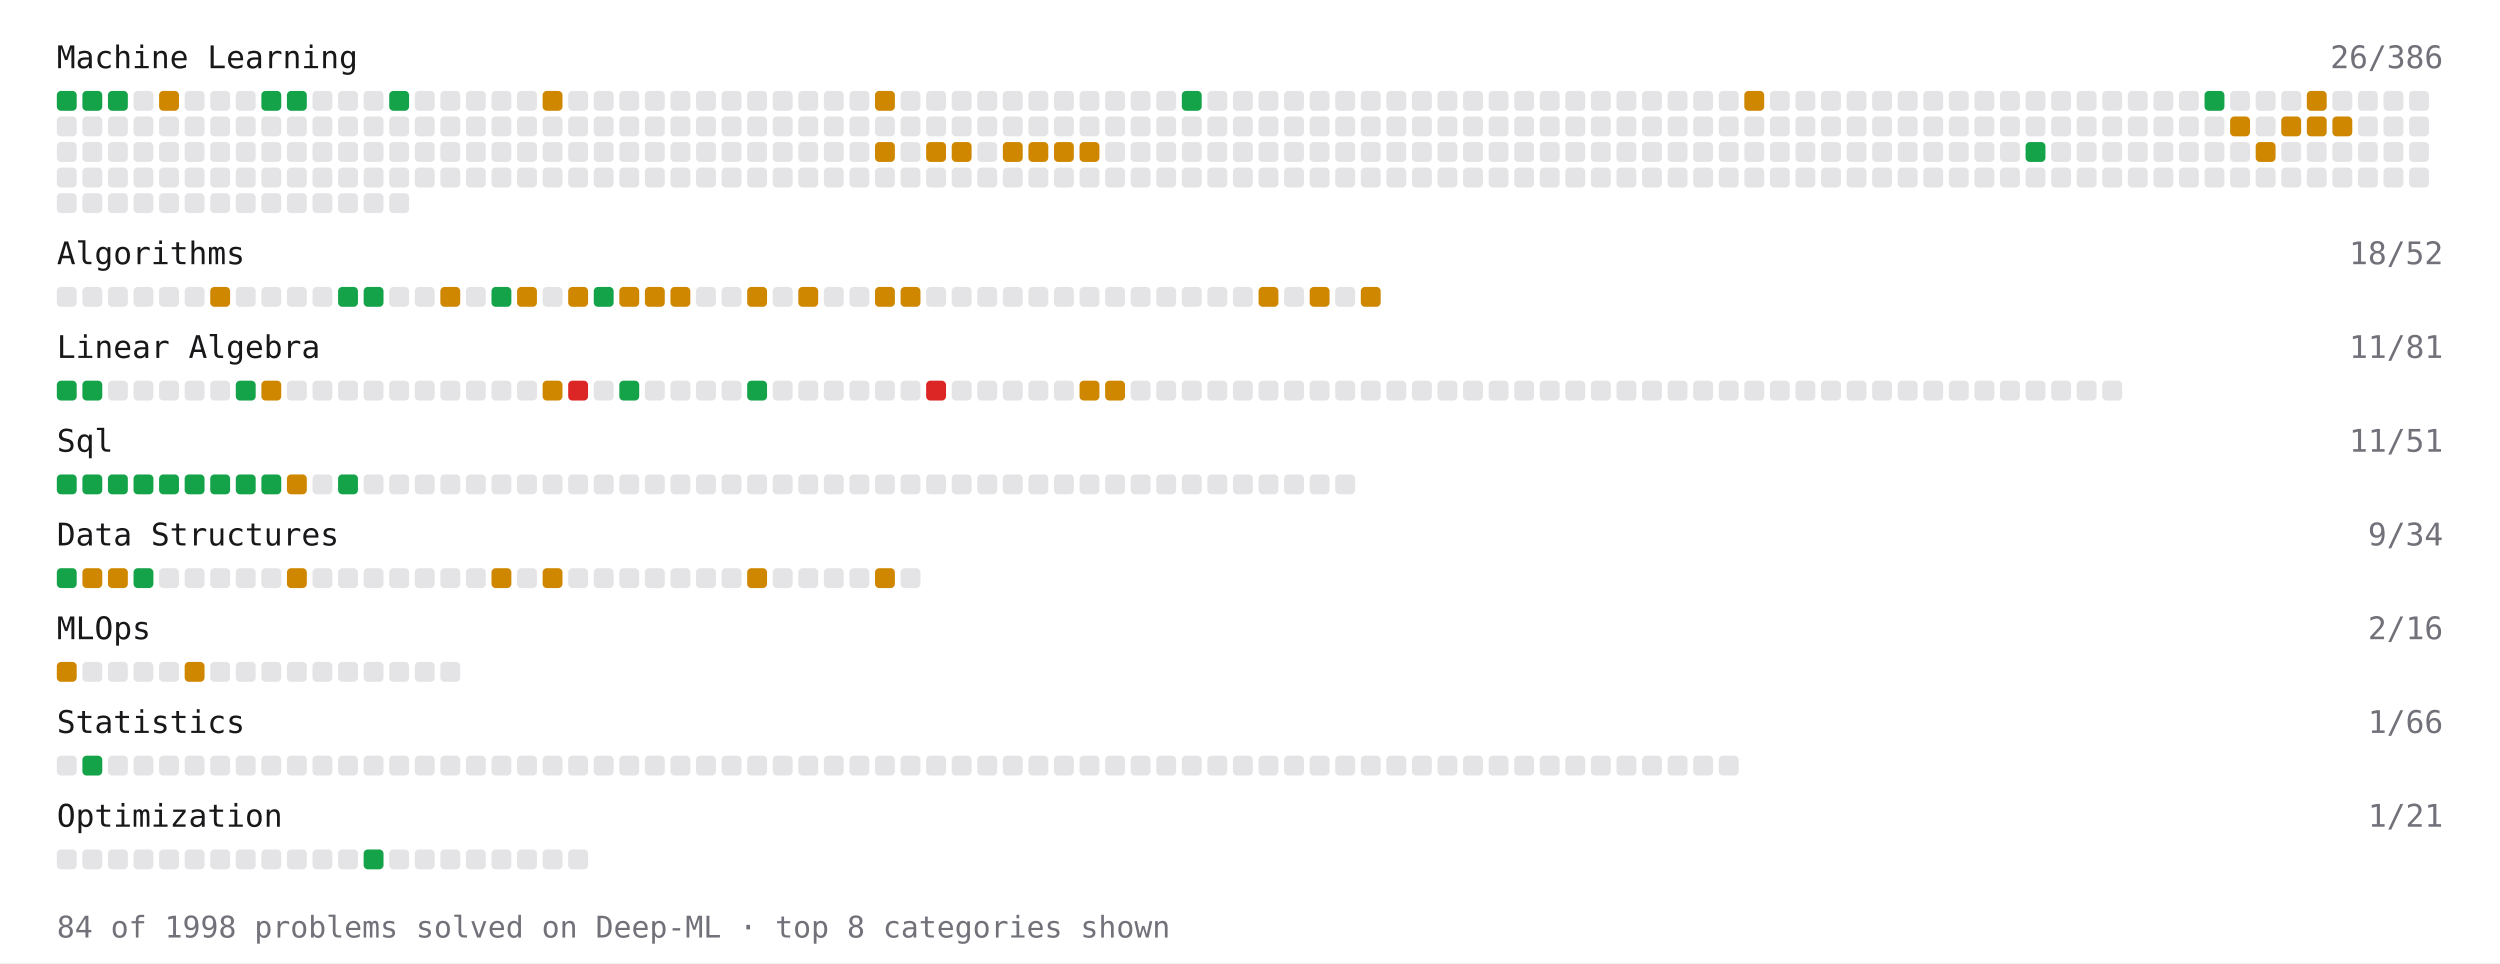
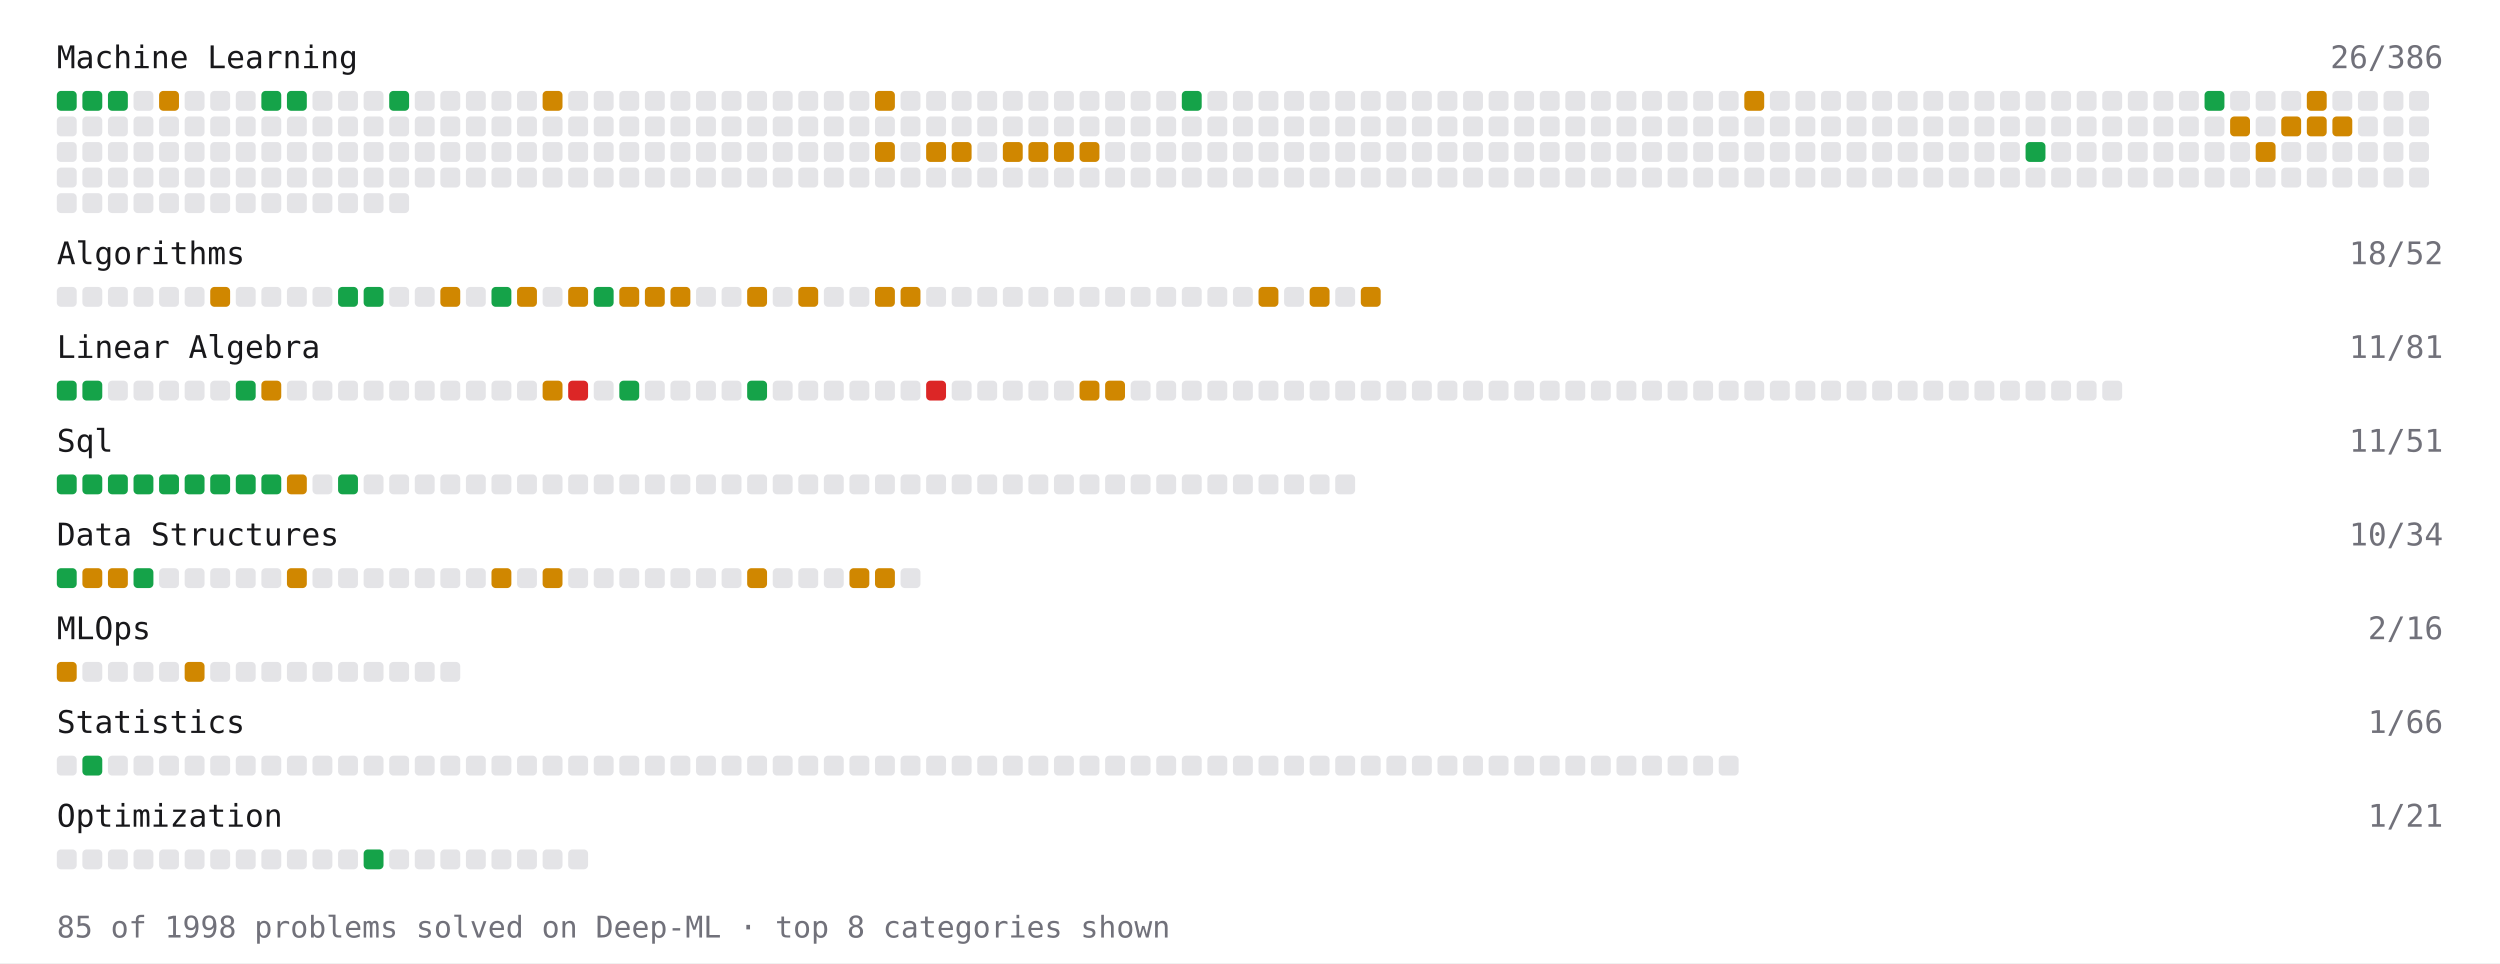
- <svg xmlns="http://www.w3.org/2000/svg" width="880" height="339" viewBox="0 0 880 339" role="img" aria-label="Deep-ML coverage: 84 of 1998 problems solved">
+ <svg xmlns="http://www.w3.org/2000/svg" width="880" height="339" viewBox="0 0 880 339" role="img" aria-label="Deep-ML coverage: 85 of 1998 problems solved">
  <style>
  .bg{fill:#ffffff}.tx{fill:#18181b}.dim{fill:#71717a}.none{fill:#e4e4e7}
  .e{fill:#15a349}.m{fill:#d08700}.h{fill:#dc2626}.u{fill:#a1a1aa}
  @media (prefers-color-scheme:dark){
    .bg{fill:#0b0b0d}.tx{fill:#fafafa}.dim{fill:#8b8b95}.none{fill:#26262b}
    .e{fill:#34d27b}.m{fill:#f5b13d}.h{fill:#f76d6d}.u{fill:#5c5c66}
  }
</style>
  <rect width="880" height="339" class="bg" />
  <text x="20" y="24" class="tx" font-size="11" font-family="ui-monospace,monospace">Machine Learning</text>
  <text x="860" y="24" class="dim" font-size="11" text-anchor="end" font-family="ui-monospace,monospace">26/386</text>
  <rect x="20" y="32" width="7" height="7" rx="1.5" class="e" />
  <rect x="29" y="32" width="7" height="7" rx="1.5" class="e" />
  <rect x="38" y="32" width="7" height="7" rx="1.5" class="e" />
  <rect x="47" y="32" width="7" height="7" rx="1.5" class="none" />
  <rect x="56" y="32" width="7" height="7" rx="1.5" class="m" />
  <rect x="65" y="32" width="7" height="7" rx="1.5" class="none" />
  <rect x="74" y="32" width="7" height="7" rx="1.5" class="none" />
  <rect x="83" y="32" width="7" height="7" rx="1.5" class="none" />
  <rect x="92" y="32" width="7" height="7" rx="1.5" class="e" />
  <rect x="101" y="32" width="7" height="7" rx="1.5" class="e" />
  <rect x="110" y="32" width="7" height="7" rx="1.5" class="none" />
  <rect x="119" y="32" width="7" height="7" rx="1.5" class="none" />
  <rect x="128" y="32" width="7" height="7" rx="1.5" class="none" />
  <rect x="137" y="32" width="7" height="7" rx="1.5" class="e" />
  <rect x="146" y="32" width="7" height="7" rx="1.5" class="none" />
  <rect x="155" y="32" width="7" height="7" rx="1.5" class="none" />
  <rect x="164" y="32" width="7" height="7" rx="1.5" class="none" />
  <rect x="173" y="32" width="7" height="7" rx="1.5" class="none" />
  <rect x="182" y="32" width="7" height="7" rx="1.5" class="none" />
  <rect x="191" y="32" width="7" height="7" rx="1.5" class="m" />
  <rect x="200" y="32" width="7" height="7" rx="1.5" class="none" />
  <rect x="209" y="32" width="7" height="7" rx="1.5" class="none" />
  <rect x="218" y="32" width="7" height="7" rx="1.5" class="none" />
  <rect x="227" y="32" width="7" height="7" rx="1.5" class="none" />
  <rect x="236" y="32" width="7" height="7" rx="1.5" class="none" />
  <rect x="245" y="32" width="7" height="7" rx="1.5" class="none" />
  <rect x="254" y="32" width="7" height="7" rx="1.5" class="none" />
  <rect x="263" y="32" width="7" height="7" rx="1.5" class="none" />
  <rect x="272" y="32" width="7" height="7" rx="1.5" class="none" />
  <rect x="281" y="32" width="7" height="7" rx="1.5" class="none" />
  <rect x="290" y="32" width="7" height="7" rx="1.5" class="none" />
  <rect x="299" y="32" width="7" height="7" rx="1.5" class="none" />
  <rect x="308" y="32" width="7" height="7" rx="1.5" class="m" />
  <rect x="317" y="32" width="7" height="7" rx="1.5" class="none" />
  <rect x="326" y="32" width="7" height="7" rx="1.5" class="none" />
  <rect x="335" y="32" width="7" height="7" rx="1.5" class="none" />
  <rect x="344" y="32" width="7" height="7" rx="1.5" class="none" />
  <rect x="353" y="32" width="7" height="7" rx="1.5" class="none" />
  <rect x="362" y="32" width="7" height="7" rx="1.5" class="none" />
  <rect x="371" y="32" width="7" height="7" rx="1.5" class="none" />
  <rect x="380" y="32" width="7" height="7" rx="1.5" class="none" />
  <rect x="389" y="32" width="7" height="7" rx="1.5" class="none" />
  <rect x="398" y="32" width="7" height="7" rx="1.5" class="none" />
  <rect x="407" y="32" width="7" height="7" rx="1.5" class="none" />
  <rect x="416" y="32" width="7" height="7" rx="1.5" class="e" />
  <rect x="425" y="32" width="7" height="7" rx="1.5" class="none" />
  <rect x="434" y="32" width="7" height="7" rx="1.5" class="none" />
  <rect x="443" y="32" width="7" height="7" rx="1.5" class="none" />
  <rect x="452" y="32" width="7" height="7" rx="1.5" class="none" />
  <rect x="461" y="32" width="7" height="7" rx="1.5" class="none" />
  <rect x="470" y="32" width="7" height="7" rx="1.5" class="none" />
  <rect x="479" y="32" width="7" height="7" rx="1.5" class="none" />
  <rect x="488" y="32" width="7" height="7" rx="1.5" class="none" />
  <rect x="497" y="32" width="7" height="7" rx="1.5" class="none" />
  <rect x="506" y="32" width="7" height="7" rx="1.5" class="none" />
  <rect x="515" y="32" width="7" height="7" rx="1.5" class="none" />
  <rect x="524" y="32" width="7" height="7" rx="1.5" class="none" />
  <rect x="533" y="32" width="7" height="7" rx="1.5" class="none" />
  <rect x="542" y="32" width="7" height="7" rx="1.5" class="none" />
  <rect x="551" y="32" width="7" height="7" rx="1.5" class="none" />
  <rect x="560" y="32" width="7" height="7" rx="1.5" class="none" />
  <rect x="569" y="32" width="7" height="7" rx="1.5" class="none" />
  <rect x="578" y="32" width="7" height="7" rx="1.5" class="none" />
  <rect x="587" y="32" width="7" height="7" rx="1.5" class="none" />
  <rect x="596" y="32" width="7" height="7" rx="1.5" class="none" />
  <rect x="605" y="32" width="7" height="7" rx="1.5" class="none" />
  <rect x="614" y="32" width="7" height="7" rx="1.5" class="m" />
  <rect x="623" y="32" width="7" height="7" rx="1.5" class="none" />
  <rect x="632" y="32" width="7" height="7" rx="1.5" class="none" />
  <rect x="641" y="32" width="7" height="7" rx="1.5" class="none" />
  <rect x="650" y="32" width="7" height="7" rx="1.5" class="none" />
  <rect x="659" y="32" width="7" height="7" rx="1.5" class="none" />
  <rect x="668" y="32" width="7" height="7" rx="1.5" class="none" />
  <rect x="677" y="32" width="7" height="7" rx="1.5" class="none" />
  <rect x="686" y="32" width="7" height="7" rx="1.5" class="none" />
  <rect x="695" y="32" width="7" height="7" rx="1.5" class="none" />
  <rect x="704" y="32" width="7" height="7" rx="1.5" class="none" />
  <rect x="713" y="32" width="7" height="7" rx="1.5" class="none" />
  <rect x="722" y="32" width="7" height="7" rx="1.5" class="none" />
  <rect x="731" y="32" width="7" height="7" rx="1.5" class="none" />
  <rect x="740" y="32" width="7" height="7" rx="1.5" class="none" />
  <rect x="749" y="32" width="7" height="7" rx="1.5" class="none" />
  <rect x="758" y="32" width="7" height="7" rx="1.5" class="none" />
  <rect x="767" y="32" width="7" height="7" rx="1.5" class="none" />
  <rect x="776" y="32" width="7" height="7" rx="1.5" class="e" />
  <rect x="785" y="32" width="7" height="7" rx="1.5" class="none" />
  <rect x="794" y="32" width="7" height="7" rx="1.5" class="none" />
  <rect x="803" y="32" width="7" height="7" rx="1.5" class="none" />
  <rect x="812" y="32" width="7" height="7" rx="1.5" class="m" />
  <rect x="821" y="32" width="7" height="7" rx="1.5" class="none" />
  <rect x="830" y="32" width="7" height="7" rx="1.5" class="none" />
  <rect x="839" y="32" width="7" height="7" rx="1.5" class="none" />
  <rect x="848" y="32" width="7" height="7" rx="1.5" class="none" />
  <rect x="20" y="41" width="7" height="7" rx="1.5" class="none" />
  <rect x="29" y="41" width="7" height="7" rx="1.5" class="none" />
  <rect x="38" y="41" width="7" height="7" rx="1.5" class="none" />
  <rect x="47" y="41" width="7" height="7" rx="1.5" class="none" />
  <rect x="56" y="41" width="7" height="7" rx="1.5" class="none" />
  <rect x="65" y="41" width="7" height="7" rx="1.5" class="none" />
  <rect x="74" y="41" width="7" height="7" rx="1.5" class="none" />
  <rect x="83" y="41" width="7" height="7" rx="1.5" class="none" />
  <rect x="92" y="41" width="7" height="7" rx="1.5" class="none" />
  <rect x="101" y="41" width="7" height="7" rx="1.5" class="none" />
  <rect x="110" y="41" width="7" height="7" rx="1.5" class="none" />
  <rect x="119" y="41" width="7" height="7" rx="1.5" class="none" />
  <rect x="128" y="41" width="7" height="7" rx="1.5" class="none" />
  <rect x="137" y="41" width="7" height="7" rx="1.5" class="none" />
  <rect x="146" y="41" width="7" height="7" rx="1.5" class="none" />
  <rect x="155" y="41" width="7" height="7" rx="1.5" class="none" />
  <rect x="164" y="41" width="7" height="7" rx="1.5" class="none" />
  <rect x="173" y="41" width="7" height="7" rx="1.5" class="none" />
  <rect x="182" y="41" width="7" height="7" rx="1.5" class="none" />
  <rect x="191" y="41" width="7" height="7" rx="1.5" class="none" />
  <rect x="200" y="41" width="7" height="7" rx="1.5" class="none" />
  <rect x="209" y="41" width="7" height="7" rx="1.5" class="none" />
  <rect x="218" y="41" width="7" height="7" rx="1.5" class="none" />
  <rect x="227" y="41" width="7" height="7" rx="1.5" class="none" />
  <rect x="236" y="41" width="7" height="7" rx="1.5" class="none" />
  <rect x="245" y="41" width="7" height="7" rx="1.5" class="none" />
  <rect x="254" y="41" width="7" height="7" rx="1.5" class="none" />
  <rect x="263" y="41" width="7" height="7" rx="1.5" class="none" />
  <rect x="272" y="41" width="7" height="7" rx="1.5" class="none" />
  <rect x="281" y="41" width="7" height="7" rx="1.5" class="none" />
  <rect x="290" y="41" width="7" height="7" rx="1.5" class="none" />
  <rect x="299" y="41" width="7" height="7" rx="1.5" class="none" />
  <rect x="308" y="41" width="7" height="7" rx="1.5" class="none" />
  <rect x="317" y="41" width="7" height="7" rx="1.5" class="none" />
  <rect x="326" y="41" width="7" height="7" rx="1.5" class="none" />
  <rect x="335" y="41" width="7" height="7" rx="1.5" class="none" />
  <rect x="344" y="41" width="7" height="7" rx="1.5" class="none" />
  <rect x="353" y="41" width="7" height="7" rx="1.5" class="none" />
  <rect x="362" y="41" width="7" height="7" rx="1.5" class="none" />
  <rect x="371" y="41" width="7" height="7" rx="1.5" class="none" />
  <rect x="380" y="41" width="7" height="7" rx="1.5" class="none" />
  <rect x="389" y="41" width="7" height="7" rx="1.5" class="none" />
  <rect x="398" y="41" width="7" height="7" rx="1.5" class="none" />
  <rect x="407" y="41" width="7" height="7" rx="1.5" class="none" />
  <rect x="416" y="41" width="7" height="7" rx="1.5" class="none" />
  <rect x="425" y="41" width="7" height="7" rx="1.5" class="none" />
  <rect x="434" y="41" width="7" height="7" rx="1.5" class="none" />
  <rect x="443" y="41" width="7" height="7" rx="1.5" class="none" />
  <rect x="452" y="41" width="7" height="7" rx="1.5" class="none" />
  <rect x="461" y="41" width="7" height="7" rx="1.5" class="none" />
  <rect x="470" y="41" width="7" height="7" rx="1.5" class="none" />
  <rect x="479" y="41" width="7" height="7" rx="1.5" class="none" />
  <rect x="488" y="41" width="7" height="7" rx="1.5" class="none" />
  <rect x="497" y="41" width="7" height="7" rx="1.5" class="none" />
  <rect x="506" y="41" width="7" height="7" rx="1.5" class="none" />
  <rect x="515" y="41" width="7" height="7" rx="1.5" class="none" />
  <rect x="524" y="41" width="7" height="7" rx="1.5" class="none" />
  <rect x="533" y="41" width="7" height="7" rx="1.5" class="none" />
  <rect x="542" y="41" width="7" height="7" rx="1.5" class="none" />
  <rect x="551" y="41" width="7" height="7" rx="1.5" class="none" />
  <rect x="560" y="41" width="7" height="7" rx="1.5" class="none" />
  <rect x="569" y="41" width="7" height="7" rx="1.5" class="none" />
  <rect x="578" y="41" width="7" height="7" rx="1.5" class="none" />
  <rect x="587" y="41" width="7" height="7" rx="1.5" class="none" />
  <rect x="596" y="41" width="7" height="7" rx="1.5" class="none" />
  <rect x="605" y="41" width="7" height="7" rx="1.5" class="none" />
  <rect x="614" y="41" width="7" height="7" rx="1.5" class="none" />
  <rect x="623" y="41" width="7" height="7" rx="1.5" class="none" />
  <rect x="632" y="41" width="7" height="7" rx="1.5" class="none" />
  <rect x="641" y="41" width="7" height="7" rx="1.5" class="none" />
  <rect x="650" y="41" width="7" height="7" rx="1.5" class="none" />
  <rect x="659" y="41" width="7" height="7" rx="1.5" class="none" />
  <rect x="668" y="41" width="7" height="7" rx="1.5" class="none" />
  <rect x="677" y="41" width="7" height="7" rx="1.5" class="none" />
  <rect x="686" y="41" width="7" height="7" rx="1.5" class="none" />
  <rect x="695" y="41" width="7" height="7" rx="1.5" class="none" />
  <rect x="704" y="41" width="7" height="7" rx="1.5" class="none" />
  <rect x="713" y="41" width="7" height="7" rx="1.5" class="none" />
  <rect x="722" y="41" width="7" height="7" rx="1.5" class="none" />
  <rect x="731" y="41" width="7" height="7" rx="1.5" class="none" />
  <rect x="740" y="41" width="7" height="7" rx="1.5" class="none" />
  <rect x="749" y="41" width="7" height="7" rx="1.5" class="none" />
  <rect x="758" y="41" width="7" height="7" rx="1.5" class="none" />
  <rect x="767" y="41" width="7" height="7" rx="1.5" class="none" />
  <rect x="776" y="41" width="7" height="7" rx="1.5" class="none" />
  <rect x="785" y="41" width="7" height="7" rx="1.5" class="m" />
  <rect x="794" y="41" width="7" height="7" rx="1.5" class="none" />
  <rect x="803" y="41" width="7" height="7" rx="1.5" class="m" />
  <rect x="812" y="41" width="7" height="7" rx="1.5" class="m" />
  <rect x="821" y="41" width="7" height="7" rx="1.5" class="m" />
  <rect x="830" y="41" width="7" height="7" rx="1.5" class="none" />
  <rect x="839" y="41" width="7" height="7" rx="1.5" class="none" />
  <rect x="848" y="41" width="7" height="7" rx="1.5" class="none" />
  <rect x="20" y="50" width="7" height="7" rx="1.5" class="none" />
  <rect x="29" y="50" width="7" height="7" rx="1.5" class="none" />
  <rect x="38" y="50" width="7" height="7" rx="1.5" class="none" />
  <rect x="47" y="50" width="7" height="7" rx="1.5" class="none" />
  <rect x="56" y="50" width="7" height="7" rx="1.5" class="none" />
  <rect x="65" y="50" width="7" height="7" rx="1.5" class="none" />
  <rect x="74" y="50" width="7" height="7" rx="1.5" class="none" />
  <rect x="83" y="50" width="7" height="7" rx="1.5" class="none" />
  <rect x="92" y="50" width="7" height="7" rx="1.5" class="none" />
  <rect x="101" y="50" width="7" height="7" rx="1.5" class="none" />
  <rect x="110" y="50" width="7" height="7" rx="1.5" class="none" />
  <rect x="119" y="50" width="7" height="7" rx="1.5" class="none" />
  <rect x="128" y="50" width="7" height="7" rx="1.5" class="none" />
  <rect x="137" y="50" width="7" height="7" rx="1.5" class="none" />
  <rect x="146" y="50" width="7" height="7" rx="1.5" class="none" />
  <rect x="155" y="50" width="7" height="7" rx="1.5" class="none" />
  <rect x="164" y="50" width="7" height="7" rx="1.5" class="none" />
  <rect x="173" y="50" width="7" height="7" rx="1.5" class="none" />
  <rect x="182" y="50" width="7" height="7" rx="1.5" class="none" />
  <rect x="191" y="50" width="7" height="7" rx="1.5" class="none" />
  <rect x="200" y="50" width="7" height="7" rx="1.5" class="none" />
  <rect x="209" y="50" width="7" height="7" rx="1.5" class="none" />
  <rect x="218" y="50" width="7" height="7" rx="1.5" class="none" />
  <rect x="227" y="50" width="7" height="7" rx="1.5" class="none" />
  <rect x="236" y="50" width="7" height="7" rx="1.5" class="none" />
  <rect x="245" y="50" width="7" height="7" rx="1.5" class="none" />
  <rect x="254" y="50" width="7" height="7" rx="1.5" class="none" />
  <rect x="263" y="50" width="7" height="7" rx="1.5" class="none" />
  <rect x="272" y="50" width="7" height="7" rx="1.5" class="none" />
  <rect x="281" y="50" width="7" height="7" rx="1.5" class="none" />
  <rect x="290" y="50" width="7" height="7" rx="1.5" class="none" />
  <rect x="299" y="50" width="7" height="7" rx="1.5" class="none" />
  <rect x="308" y="50" width="7" height="7" rx="1.5" class="m" />
  <rect x="317" y="50" width="7" height="7" rx="1.5" class="none" />
  <rect x="326" y="50" width="7" height="7" rx="1.5" class="m" />
  <rect x="335" y="50" width="7" height="7" rx="1.5" class="m" />
  <rect x="344" y="50" width="7" height="7" rx="1.5" class="none" />
  <rect x="353" y="50" width="7" height="7" rx="1.5" class="m" />
  <rect x="362" y="50" width="7" height="7" rx="1.5" class="m" />
  <rect x="371" y="50" width="7" height="7" rx="1.5" class="m" />
  <rect x="380" y="50" width="7" height="7" rx="1.5" class="m" />
  <rect x="389" y="50" width="7" height="7" rx="1.5" class="none" />
  <rect x="398" y="50" width="7" height="7" rx="1.5" class="none" />
  <rect x="407" y="50" width="7" height="7" rx="1.5" class="none" />
  <rect x="416" y="50" width="7" height="7" rx="1.5" class="none" />
  <rect x="425" y="50" width="7" height="7" rx="1.5" class="none" />
  <rect x="434" y="50" width="7" height="7" rx="1.5" class="none" />
  <rect x="443" y="50" width="7" height="7" rx="1.5" class="none" />
  <rect x="452" y="50" width="7" height="7" rx="1.5" class="none" />
  <rect x="461" y="50" width="7" height="7" rx="1.5" class="none" />
  <rect x="470" y="50" width="7" height="7" rx="1.5" class="none" />
  <rect x="479" y="50" width="7" height="7" rx="1.5" class="none" />
  <rect x="488" y="50" width="7" height="7" rx="1.5" class="none" />
  <rect x="497" y="50" width="7" height="7" rx="1.5" class="none" />
  <rect x="506" y="50" width="7" height="7" rx="1.5" class="none" />
  <rect x="515" y="50" width="7" height="7" rx="1.5" class="none" />
  <rect x="524" y="50" width="7" height="7" rx="1.5" class="none" />
  <rect x="533" y="50" width="7" height="7" rx="1.5" class="none" />
  <rect x="542" y="50" width="7" height="7" rx="1.5" class="none" />
  <rect x="551" y="50" width="7" height="7" rx="1.5" class="none" />
  <rect x="560" y="50" width="7" height="7" rx="1.5" class="none" />
  <rect x="569" y="50" width="7" height="7" rx="1.5" class="none" />
  <rect x="578" y="50" width="7" height="7" rx="1.5" class="none" />
  <rect x="587" y="50" width="7" height="7" rx="1.5" class="none" />
  <rect x="596" y="50" width="7" height="7" rx="1.5" class="none" />
  <rect x="605" y="50" width="7" height="7" rx="1.5" class="none" />
  <rect x="614" y="50" width="7" height="7" rx="1.5" class="none" />
  <rect x="623" y="50" width="7" height="7" rx="1.5" class="none" />
  <rect x="632" y="50" width="7" height="7" rx="1.5" class="none" />
  <rect x="641" y="50" width="7" height="7" rx="1.5" class="none" />
  <rect x="650" y="50" width="7" height="7" rx="1.5" class="none" />
  <rect x="659" y="50" width="7" height="7" rx="1.5" class="none" />
  <rect x="668" y="50" width="7" height="7" rx="1.5" class="none" />
  <rect x="677" y="50" width="7" height="7" rx="1.5" class="none" />
  <rect x="686" y="50" width="7" height="7" rx="1.5" class="none" />
  <rect x="695" y="50" width="7" height="7" rx="1.5" class="none" />
  <rect x="704" y="50" width="7" height="7" rx="1.5" class="none" />
  <rect x="713" y="50" width="7" height="7" rx="1.5" class="e" />
  <rect x="722" y="50" width="7" height="7" rx="1.5" class="none" />
  <rect x="731" y="50" width="7" height="7" rx="1.5" class="none" />
  <rect x="740" y="50" width="7" height="7" rx="1.5" class="none" />
  <rect x="749" y="50" width="7" height="7" rx="1.5" class="none" />
  <rect x="758" y="50" width="7" height="7" rx="1.5" class="none" />
  <rect x="767" y="50" width="7" height="7" rx="1.5" class="none" />
  <rect x="776" y="50" width="7" height="7" rx="1.5" class="none" />
  <rect x="785" y="50" width="7" height="7" rx="1.5" class="none" />
  <rect x="794" y="50" width="7" height="7" rx="1.5" class="m" />
  <rect x="803" y="50" width="7" height="7" rx="1.5" class="none" />
  <rect x="812" y="50" width="7" height="7" rx="1.5" class="none" />
  <rect x="821" y="50" width="7" height="7" rx="1.5" class="none" />
  <rect x="830" y="50" width="7" height="7" rx="1.5" class="none" />
  <rect x="839" y="50" width="7" height="7" rx="1.5" class="none" />
  <rect x="848" y="50" width="7" height="7" rx="1.5" class="none" />
  <rect x="20" y="59" width="7" height="7" rx="1.5" class="none" />
  <rect x="29" y="59" width="7" height="7" rx="1.5" class="none" />
  <rect x="38" y="59" width="7" height="7" rx="1.5" class="none" />
  <rect x="47" y="59" width="7" height="7" rx="1.5" class="none" />
  <rect x="56" y="59" width="7" height="7" rx="1.5" class="none" />
  <rect x="65" y="59" width="7" height="7" rx="1.5" class="none" />
  <rect x="74" y="59" width="7" height="7" rx="1.5" class="none" />
  <rect x="83" y="59" width="7" height="7" rx="1.5" class="none" />
  <rect x="92" y="59" width="7" height="7" rx="1.5" class="none" />
  <rect x="101" y="59" width="7" height="7" rx="1.5" class="none" />
  <rect x="110" y="59" width="7" height="7" rx="1.5" class="none" />
  <rect x="119" y="59" width="7" height="7" rx="1.5" class="none" />
  <rect x="128" y="59" width="7" height="7" rx="1.5" class="none" />
  <rect x="137" y="59" width="7" height="7" rx="1.5" class="none" />
  <rect x="146" y="59" width="7" height="7" rx="1.5" class="none" />
  <rect x="155" y="59" width="7" height="7" rx="1.5" class="none" />
  <rect x="164" y="59" width="7" height="7" rx="1.5" class="none" />
  <rect x="173" y="59" width="7" height="7" rx="1.5" class="none" />
  <rect x="182" y="59" width="7" height="7" rx="1.5" class="none" />
  <rect x="191" y="59" width="7" height="7" rx="1.5" class="none" />
  <rect x="200" y="59" width="7" height="7" rx="1.5" class="none" />
  <rect x="209" y="59" width="7" height="7" rx="1.5" class="none" />
  <rect x="218" y="59" width="7" height="7" rx="1.5" class="none" />
  <rect x="227" y="59" width="7" height="7" rx="1.5" class="none" />
  <rect x="236" y="59" width="7" height="7" rx="1.5" class="none" />
  <rect x="245" y="59" width="7" height="7" rx="1.5" class="none" />
  <rect x="254" y="59" width="7" height="7" rx="1.5" class="none" />
  <rect x="263" y="59" width="7" height="7" rx="1.5" class="none" />
  <rect x="272" y="59" width="7" height="7" rx="1.5" class="none" />
  <rect x="281" y="59" width="7" height="7" rx="1.5" class="none" />
  <rect x="290" y="59" width="7" height="7" rx="1.5" class="none" />
  <rect x="299" y="59" width="7" height="7" rx="1.5" class="none" />
  <rect x="308" y="59" width="7" height="7" rx="1.5" class="none" />
  <rect x="317" y="59" width="7" height="7" rx="1.5" class="none" />
  <rect x="326" y="59" width="7" height="7" rx="1.5" class="none" />
  <rect x="335" y="59" width="7" height="7" rx="1.5" class="none" />
  <rect x="344" y="59" width="7" height="7" rx="1.5" class="none" />
  <rect x="353" y="59" width="7" height="7" rx="1.5" class="none" />
  <rect x="362" y="59" width="7" height="7" rx="1.5" class="none" />
  <rect x="371" y="59" width="7" height="7" rx="1.5" class="none" />
  <rect x="380" y="59" width="7" height="7" rx="1.5" class="none" />
  <rect x="389" y="59" width="7" height="7" rx="1.5" class="none" />
  <rect x="398" y="59" width="7" height="7" rx="1.5" class="none" />
  <rect x="407" y="59" width="7" height="7" rx="1.5" class="none" />
  <rect x="416" y="59" width="7" height="7" rx="1.5" class="none" />
  <rect x="425" y="59" width="7" height="7" rx="1.5" class="none" />
  <rect x="434" y="59" width="7" height="7" rx="1.5" class="none" />
  <rect x="443" y="59" width="7" height="7" rx="1.5" class="none" />
  <rect x="452" y="59" width="7" height="7" rx="1.5" class="none" />
  <rect x="461" y="59" width="7" height="7" rx="1.5" class="none" />
  <rect x="470" y="59" width="7" height="7" rx="1.5" class="none" />
  <rect x="479" y="59" width="7" height="7" rx="1.5" class="none" />
  <rect x="488" y="59" width="7" height="7" rx="1.5" class="none" />
  <rect x="497" y="59" width="7" height="7" rx="1.5" class="none" />
  <rect x="506" y="59" width="7" height="7" rx="1.5" class="none" />
  <rect x="515" y="59" width="7" height="7" rx="1.5" class="none" />
  <rect x="524" y="59" width="7" height="7" rx="1.5" class="none" />
  <rect x="533" y="59" width="7" height="7" rx="1.5" class="none" />
  <rect x="542" y="59" width="7" height="7" rx="1.5" class="none" />
  <rect x="551" y="59" width="7" height="7" rx="1.5" class="none" />
  <rect x="560" y="59" width="7" height="7" rx="1.5" class="none" />
  <rect x="569" y="59" width="7" height="7" rx="1.5" class="none" />
  <rect x="578" y="59" width="7" height="7" rx="1.5" class="none" />
  <rect x="587" y="59" width="7" height="7" rx="1.5" class="none" />
  <rect x="596" y="59" width="7" height="7" rx="1.5" class="none" />
  <rect x="605" y="59" width="7" height="7" rx="1.5" class="none" />
  <rect x="614" y="59" width="7" height="7" rx="1.5" class="none" />
  <rect x="623" y="59" width="7" height="7" rx="1.5" class="none" />
  <rect x="632" y="59" width="7" height="7" rx="1.5" class="none" />
  <rect x="641" y="59" width="7" height="7" rx="1.5" class="none" />
  <rect x="650" y="59" width="7" height="7" rx="1.5" class="none" />
  <rect x="659" y="59" width="7" height="7" rx="1.5" class="none" />
  <rect x="668" y="59" width="7" height="7" rx="1.5" class="none" />
  <rect x="677" y="59" width="7" height="7" rx="1.5" class="none" />
  <rect x="686" y="59" width="7" height="7" rx="1.5" class="none" />
  <rect x="695" y="59" width="7" height="7" rx="1.5" class="none" />
  <rect x="704" y="59" width="7" height="7" rx="1.5" class="none" />
  <rect x="713" y="59" width="7" height="7" rx="1.5" class="none" />
  <rect x="722" y="59" width="7" height="7" rx="1.5" class="none" />
  <rect x="731" y="59" width="7" height="7" rx="1.5" class="none" />
  <rect x="740" y="59" width="7" height="7" rx="1.5" class="none" />
  <rect x="749" y="59" width="7" height="7" rx="1.5" class="none" />
  <rect x="758" y="59" width="7" height="7" rx="1.5" class="none" />
  <rect x="767" y="59" width="7" height="7" rx="1.5" class="none" />
  <rect x="776" y="59" width="7" height="7" rx="1.5" class="none" />
  <rect x="785" y="59" width="7" height="7" rx="1.5" class="none" />
  <rect x="794" y="59" width="7" height="7" rx="1.5" class="none" />
  <rect x="803" y="59" width="7" height="7" rx="1.5" class="none" />
  <rect x="812" y="59" width="7" height="7" rx="1.5" class="none" />
  <rect x="821" y="59" width="7" height="7" rx="1.5" class="none" />
  <rect x="830" y="59" width="7" height="7" rx="1.5" class="none" />
  <rect x="839" y="59" width="7" height="7" rx="1.5" class="none" />
  <rect x="848" y="59" width="7" height="7" rx="1.5" class="none" />
  <rect x="20" y="68" width="7" height="7" rx="1.5" class="none" />
  <rect x="29" y="68" width="7" height="7" rx="1.5" class="none" />
  <rect x="38" y="68" width="7" height="7" rx="1.5" class="none" />
  <rect x="47" y="68" width="7" height="7" rx="1.5" class="none" />
  <rect x="56" y="68" width="7" height="7" rx="1.5" class="none" />
  <rect x="65" y="68" width="7" height="7" rx="1.5" class="none" />
  <rect x="74" y="68" width="7" height="7" rx="1.5" class="none" />
  <rect x="83" y="68" width="7" height="7" rx="1.5" class="none" />
  <rect x="92" y="68" width="7" height="7" rx="1.5" class="none" />
  <rect x="101" y="68" width="7" height="7" rx="1.5" class="none" />
  <rect x="110" y="68" width="7" height="7" rx="1.5" class="none" />
  <rect x="119" y="68" width="7" height="7" rx="1.5" class="none" />
  <rect x="128" y="68" width="7" height="7" rx="1.5" class="none" />
  <rect x="137" y="68" width="7" height="7" rx="1.5" class="none" />
  <text x="20" y="93" class="tx" font-size="11" font-family="ui-monospace,monospace">Algorithms</text>
  <text x="860" y="93" class="dim" font-size="11" text-anchor="end" font-family="ui-monospace,monospace">18/52</text>
  <rect x="20" y="101" width="7" height="7" rx="1.5" class="none" />
  <rect x="29" y="101" width="7" height="7" rx="1.5" class="none" />
  <rect x="38" y="101" width="7" height="7" rx="1.5" class="none" />
  <rect x="47" y="101" width="7" height="7" rx="1.5" class="none" />
  <rect x="56" y="101" width="7" height="7" rx="1.5" class="none" />
  <rect x="65" y="101" width="7" height="7" rx="1.5" class="none" />
  <rect x="74" y="101" width="7" height="7" rx="1.5" class="m" />
  <rect x="83" y="101" width="7" height="7" rx="1.5" class="none" />
  <rect x="92" y="101" width="7" height="7" rx="1.5" class="none" />
  <rect x="101" y="101" width="7" height="7" rx="1.5" class="none" />
  <rect x="110" y="101" width="7" height="7" rx="1.5" class="none" />
  <rect x="119" y="101" width="7" height="7" rx="1.5" class="e" />
  <rect x="128" y="101" width="7" height="7" rx="1.5" class="e" />
  <rect x="137" y="101" width="7" height="7" rx="1.5" class="none" />
  <rect x="146" y="101" width="7" height="7" rx="1.5" class="none" />
  <rect x="155" y="101" width="7" height="7" rx="1.5" class="m" />
  <rect x="164" y="101" width="7" height="7" rx="1.5" class="none" />
  <rect x="173" y="101" width="7" height="7" rx="1.5" class="e" />
  <rect x="182" y="101" width="7" height="7" rx="1.5" class="m" />
  <rect x="191" y="101" width="7" height="7" rx="1.5" class="none" />
  <rect x="200" y="101" width="7" height="7" rx="1.5" class="m" />
  <rect x="209" y="101" width="7" height="7" rx="1.5" class="e" />
  <rect x="218" y="101" width="7" height="7" rx="1.5" class="m" />
  <rect x="227" y="101" width="7" height="7" rx="1.5" class="m" />
  <rect x="236" y="101" width="7" height="7" rx="1.5" class="m" />
  <rect x="245" y="101" width="7" height="7" rx="1.5" class="none" />
  <rect x="254" y="101" width="7" height="7" rx="1.5" class="none" />
  <rect x="263" y="101" width="7" height="7" rx="1.5" class="m" />
  <rect x="272" y="101" width="7" height="7" rx="1.5" class="none" />
  <rect x="281" y="101" width="7" height="7" rx="1.5" class="m" />
  <rect x="290" y="101" width="7" height="7" rx="1.5" class="none" />
  <rect x="299" y="101" width="7" height="7" rx="1.5" class="none" />
  <rect x="308" y="101" width="7" height="7" rx="1.5" class="m" />
  <rect x="317" y="101" width="7" height="7" rx="1.5" class="m" />
  <rect x="326" y="101" width="7" height="7" rx="1.5" class="none" />
  <rect x="335" y="101" width="7" height="7" rx="1.5" class="none" />
  <rect x="344" y="101" width="7" height="7" rx="1.5" class="none" />
  <rect x="353" y="101" width="7" height="7" rx="1.5" class="none" />
  <rect x="362" y="101" width="7" height="7" rx="1.5" class="none" />
  <rect x="371" y="101" width="7" height="7" rx="1.5" class="none" />
  <rect x="380" y="101" width="7" height="7" rx="1.5" class="none" />
  <rect x="389" y="101" width="7" height="7" rx="1.5" class="none" />
  <rect x="398" y="101" width="7" height="7" rx="1.5" class="none" />
  <rect x="407" y="101" width="7" height="7" rx="1.5" class="none" />
  <rect x="416" y="101" width="7" height="7" rx="1.5" class="none" />
  <rect x="425" y="101" width="7" height="7" rx="1.5" class="none" />
  <rect x="434" y="101" width="7" height="7" rx="1.5" class="none" />
  <rect x="443" y="101" width="7" height="7" rx="1.5" class="m" />
  <rect x="452" y="101" width="7" height="7" rx="1.5" class="none" />
  <rect x="461" y="101" width="7" height="7" rx="1.5" class="m" />
  <rect x="470" y="101" width="7" height="7" rx="1.5" class="none" />
  <rect x="479" y="101" width="7" height="7" rx="1.5" class="m" />
  <text x="20" y="126" class="tx" font-size="11" font-family="ui-monospace,monospace">Linear Algebra</text>
  <text x="860" y="126" class="dim" font-size="11" text-anchor="end" font-family="ui-monospace,monospace">11/81</text>
  <rect x="20" y="134" width="7" height="7" rx="1.5" class="e" />
  <rect x="29" y="134" width="7" height="7" rx="1.5" class="e" />
  <rect x="38" y="134" width="7" height="7" rx="1.5" class="none" />
  <rect x="47" y="134" width="7" height="7" rx="1.5" class="none" />
  <rect x="56" y="134" width="7" height="7" rx="1.5" class="none" />
  <rect x="65" y="134" width="7" height="7" rx="1.5" class="none" />
  <rect x="74" y="134" width="7" height="7" rx="1.5" class="none" />
  <rect x="83" y="134" width="7" height="7" rx="1.5" class="e" />
  <rect x="92" y="134" width="7" height="7" rx="1.5" class="m" />
  <rect x="101" y="134" width="7" height="7" rx="1.5" class="none" />
  <rect x="110" y="134" width="7" height="7" rx="1.5" class="none" />
  <rect x="119" y="134" width="7" height="7" rx="1.5" class="none" />
  <rect x="128" y="134" width="7" height="7" rx="1.5" class="none" />
  <rect x="137" y="134" width="7" height="7" rx="1.5" class="none" />
  <rect x="146" y="134" width="7" height="7" rx="1.5" class="none" />
  <rect x="155" y="134" width="7" height="7" rx="1.5" class="none" />
  <rect x="164" y="134" width="7" height="7" rx="1.5" class="none" />
  <rect x="173" y="134" width="7" height="7" rx="1.5" class="none" />
  <rect x="182" y="134" width="7" height="7" rx="1.5" class="none" />
  <rect x="191" y="134" width="7" height="7" rx="1.5" class="m" />
  <rect x="200" y="134" width="7" height="7" rx="1.5" class="h" />
  <rect x="209" y="134" width="7" height="7" rx="1.5" class="none" />
  <rect x="218" y="134" width="7" height="7" rx="1.5" class="e" />
  <rect x="227" y="134" width="7" height="7" rx="1.5" class="none" />
  <rect x="236" y="134" width="7" height="7" rx="1.5" class="none" />
  <rect x="245" y="134" width="7" height="7" rx="1.5" class="none" />
  <rect x="254" y="134" width="7" height="7" rx="1.5" class="none" />
  <rect x="263" y="134" width="7" height="7" rx="1.5" class="e" />
  <rect x="272" y="134" width="7" height="7" rx="1.5" class="none" />
  <rect x="281" y="134" width="7" height="7" rx="1.5" class="none" />
  <rect x="290" y="134" width="7" height="7" rx="1.5" class="none" />
  <rect x="299" y="134" width="7" height="7" rx="1.5" class="none" />
  <rect x="308" y="134" width="7" height="7" rx="1.5" class="none" />
  <rect x="317" y="134" width="7" height="7" rx="1.5" class="none" />
  <rect x="326" y="134" width="7" height="7" rx="1.5" class="h" />
  <rect x="335" y="134" width="7" height="7" rx="1.5" class="none" />
  <rect x="344" y="134" width="7" height="7" rx="1.5" class="none" />
  <rect x="353" y="134" width="7" height="7" rx="1.5" class="none" />
  <rect x="362" y="134" width="7" height="7" rx="1.5" class="none" />
  <rect x="371" y="134" width="7" height="7" rx="1.5" class="none" />
  <rect x="380" y="134" width="7" height="7" rx="1.5" class="m" />
  <rect x="389" y="134" width="7" height="7" rx="1.5" class="m" />
  <rect x="398" y="134" width="7" height="7" rx="1.5" class="none" />
  <rect x="407" y="134" width="7" height="7" rx="1.5" class="none" />
  <rect x="416" y="134" width="7" height="7" rx="1.5" class="none" />
  <rect x="425" y="134" width="7" height="7" rx="1.5" class="none" />
  <rect x="434" y="134" width="7" height="7" rx="1.5" class="none" />
  <rect x="443" y="134" width="7" height="7" rx="1.5" class="none" />
  <rect x="452" y="134" width="7" height="7" rx="1.5" class="none" />
  <rect x="461" y="134" width="7" height="7" rx="1.5" class="none" />
  <rect x="470" y="134" width="7" height="7" rx="1.5" class="none" />
  <rect x="479" y="134" width="7" height="7" rx="1.5" class="none" />
  <rect x="488" y="134" width="7" height="7" rx="1.5" class="none" />
  <rect x="497" y="134" width="7" height="7" rx="1.5" class="none" />
  <rect x="506" y="134" width="7" height="7" rx="1.5" class="none" />
  <rect x="515" y="134" width="7" height="7" rx="1.5" class="none" />
  <rect x="524" y="134" width="7" height="7" rx="1.5" class="none" />
  <rect x="533" y="134" width="7" height="7" rx="1.5" class="none" />
  <rect x="542" y="134" width="7" height="7" rx="1.5" class="none" />
  <rect x="551" y="134" width="7" height="7" rx="1.5" class="none" />
  <rect x="560" y="134" width="7" height="7" rx="1.5" class="none" />
  <rect x="569" y="134" width="7" height="7" rx="1.5" class="none" />
  <rect x="578" y="134" width="7" height="7" rx="1.5" class="none" />
  <rect x="587" y="134" width="7" height="7" rx="1.5" class="none" />
  <rect x="596" y="134" width="7" height="7" rx="1.5" class="none" />
  <rect x="605" y="134" width="7" height="7" rx="1.5" class="none" />
  <rect x="614" y="134" width="7" height="7" rx="1.5" class="none" />
  <rect x="623" y="134" width="7" height="7" rx="1.5" class="none" />
  <rect x="632" y="134" width="7" height="7" rx="1.5" class="none" />
  <rect x="641" y="134" width="7" height="7" rx="1.5" class="none" />
  <rect x="650" y="134" width="7" height="7" rx="1.5" class="none" />
  <rect x="659" y="134" width="7" height="7" rx="1.5" class="none" />
  <rect x="668" y="134" width="7" height="7" rx="1.5" class="none" />
  <rect x="677" y="134" width="7" height="7" rx="1.5" class="none" />
  <rect x="686" y="134" width="7" height="7" rx="1.5" class="none" />
  <rect x="695" y="134" width="7" height="7" rx="1.5" class="none" />
  <rect x="704" y="134" width="7" height="7" rx="1.5" class="none" />
  <rect x="713" y="134" width="7" height="7" rx="1.5" class="none" />
  <rect x="722" y="134" width="7" height="7" rx="1.5" class="none" />
  <rect x="731" y="134" width="7" height="7" rx="1.5" class="none" />
  <rect x="740" y="134" width="7" height="7" rx="1.5" class="none" />
  <text x="20" y="159" class="tx" font-size="11" font-family="ui-monospace,monospace">Sql</text>
  <text x="860" y="159" class="dim" font-size="11" text-anchor="end" font-family="ui-monospace,monospace">11/51</text>
  <rect x="20" y="167" width="7" height="7" rx="1.5" class="e" />
  <rect x="29" y="167" width="7" height="7" rx="1.5" class="e" />
  <rect x="38" y="167" width="7" height="7" rx="1.5" class="e" />
  <rect x="47" y="167" width="7" height="7" rx="1.5" class="e" />
  <rect x="56" y="167" width="7" height="7" rx="1.5" class="e" />
  <rect x="65" y="167" width="7" height="7" rx="1.5" class="e" />
  <rect x="74" y="167" width="7" height="7" rx="1.5" class="e" />
  <rect x="83" y="167" width="7" height="7" rx="1.5" class="e" />
  <rect x="92" y="167" width="7" height="7" rx="1.5" class="e" />
  <rect x="101" y="167" width="7" height="7" rx="1.5" class="m" />
  <rect x="110" y="167" width="7" height="7" rx="1.5" class="none" />
  <rect x="119" y="167" width="7" height="7" rx="1.5" class="e" />
  <rect x="128" y="167" width="7" height="7" rx="1.5" class="none" />
  <rect x="137" y="167" width="7" height="7" rx="1.5" class="none" />
  <rect x="146" y="167" width="7" height="7" rx="1.5" class="none" />
  <rect x="155" y="167" width="7" height="7" rx="1.5" class="none" />
  <rect x="164" y="167" width="7" height="7" rx="1.5" class="none" />
  <rect x="173" y="167" width="7" height="7" rx="1.5" class="none" />
  <rect x="182" y="167" width="7" height="7" rx="1.5" class="none" />
  <rect x="191" y="167" width="7" height="7" rx="1.5" class="none" />
  <rect x="200" y="167" width="7" height="7" rx="1.5" class="none" />
  <rect x="209" y="167" width="7" height="7" rx="1.5" class="none" />
  <rect x="218" y="167" width="7" height="7" rx="1.5" class="none" />
  <rect x="227" y="167" width="7" height="7" rx="1.5" class="none" />
  <rect x="236" y="167" width="7" height="7" rx="1.5" class="none" />
  <rect x="245" y="167" width="7" height="7" rx="1.5" class="none" />
  <rect x="254" y="167" width="7" height="7" rx="1.5" class="none" />
  <rect x="263" y="167" width="7" height="7" rx="1.5" class="none" />
  <rect x="272" y="167" width="7" height="7" rx="1.5" class="none" />
  <rect x="281" y="167" width="7" height="7" rx="1.5" class="none" />
  <rect x="290" y="167" width="7" height="7" rx="1.5" class="none" />
  <rect x="299" y="167" width="7" height="7" rx="1.5" class="none" />
  <rect x="308" y="167" width="7" height="7" rx="1.5" class="none" />
  <rect x="317" y="167" width="7" height="7" rx="1.5" class="none" />
  <rect x="326" y="167" width="7" height="7" rx="1.5" class="none" />
  <rect x="335" y="167" width="7" height="7" rx="1.5" class="none" />
  <rect x="344" y="167" width="7" height="7" rx="1.5" class="none" />
  <rect x="353" y="167" width="7" height="7" rx="1.5" class="none" />
  <rect x="362" y="167" width="7" height="7" rx="1.5" class="none" />
  <rect x="371" y="167" width="7" height="7" rx="1.5" class="none" />
  <rect x="380" y="167" width="7" height="7" rx="1.5" class="none" />
  <rect x="389" y="167" width="7" height="7" rx="1.5" class="none" />
  <rect x="398" y="167" width="7" height="7" rx="1.5" class="none" />
  <rect x="407" y="167" width="7" height="7" rx="1.5" class="none" />
  <rect x="416" y="167" width="7" height="7" rx="1.5" class="none" />
  <rect x="425" y="167" width="7" height="7" rx="1.5" class="none" />
  <rect x="434" y="167" width="7" height="7" rx="1.5" class="none" />
  <rect x="443" y="167" width="7" height="7" rx="1.5" class="none" />
  <rect x="452" y="167" width="7" height="7" rx="1.5" class="none" />
  <rect x="461" y="167" width="7" height="7" rx="1.5" class="none" />
  <rect x="470" y="167" width="7" height="7" rx="1.5" class="none" />
  <text x="20" y="192" class="tx" font-size="11" font-family="ui-monospace,monospace">Data Structures</text>
-   <text x="860" y="192" class="dim" font-size="11" text-anchor="end" font-family="ui-monospace,monospace">9/34</text>
+   <text x="860" y="192" class="dim" font-size="11" text-anchor="end" font-family="ui-monospace,monospace">10/34</text>
  <rect x="20" y="200" width="7" height="7" rx="1.5" class="e" />
  <rect x="29" y="200" width="7" height="7" rx="1.5" class="m" />
  <rect x="38" y="200" width="7" height="7" rx="1.5" class="m" />
  <rect x="47" y="200" width="7" height="7" rx="1.5" class="e" />
  <rect x="56" y="200" width="7" height="7" rx="1.5" class="none" />
  <rect x="65" y="200" width="7" height="7" rx="1.5" class="none" />
  <rect x="74" y="200" width="7" height="7" rx="1.5" class="none" />
  <rect x="83" y="200" width="7" height="7" rx="1.5" class="none" />
  <rect x="92" y="200" width="7" height="7" rx="1.5" class="none" />
  <rect x="101" y="200" width="7" height="7" rx="1.5" class="m" />
  <rect x="110" y="200" width="7" height="7" rx="1.5" class="none" />
  <rect x="119" y="200" width="7" height="7" rx="1.5" class="none" />
  <rect x="128" y="200" width="7" height="7" rx="1.5" class="none" />
  <rect x="137" y="200" width="7" height="7" rx="1.5" class="none" />
  <rect x="146" y="200" width="7" height="7" rx="1.5" class="none" />
  <rect x="155" y="200" width="7" height="7" rx="1.5" class="none" />
  <rect x="164" y="200" width="7" height="7" rx="1.5" class="none" />
  <rect x="173" y="200" width="7" height="7" rx="1.5" class="m" />
  <rect x="182" y="200" width="7" height="7" rx="1.5" class="none" />
  <rect x="191" y="200" width="7" height="7" rx="1.5" class="m" />
  <rect x="200" y="200" width="7" height="7" rx="1.5" class="none" />
  <rect x="209" y="200" width="7" height="7" rx="1.5" class="none" />
  <rect x="218" y="200" width="7" height="7" rx="1.5" class="none" />
  <rect x="227" y="200" width="7" height="7" rx="1.5" class="none" />
  <rect x="236" y="200" width="7" height="7" rx="1.5" class="none" />
  <rect x="245" y="200" width="7" height="7" rx="1.5" class="none" />
  <rect x="254" y="200" width="7" height="7" rx="1.5" class="none" />
  <rect x="263" y="200" width="7" height="7" rx="1.5" class="m" />
  <rect x="272" y="200" width="7" height="7" rx="1.5" class="none" />
  <rect x="281" y="200" width="7" height="7" rx="1.5" class="none" />
  <rect x="290" y="200" width="7" height="7" rx="1.5" class="none" />
-   <rect x="299" y="200" width="7" height="7" rx="1.5" class="none" />
+   <rect x="299" y="200" width="7" height="7" rx="1.5" class="m" />
  <rect x="308" y="200" width="7" height="7" rx="1.5" class="m" />
  <rect x="317" y="200" width="7" height="7" rx="1.5" class="none" />
  <text x="20" y="225" class="tx" font-size="11" font-family="ui-monospace,monospace">MLOps</text>
  <text x="860" y="225" class="dim" font-size="11" text-anchor="end" font-family="ui-monospace,monospace">2/16</text>
  <rect x="20" y="233" width="7" height="7" rx="1.5" class="m" />
  <rect x="29" y="233" width="7" height="7" rx="1.5" class="none" />
  <rect x="38" y="233" width="7" height="7" rx="1.5" class="none" />
  <rect x="47" y="233" width="7" height="7" rx="1.5" class="none" />
  <rect x="56" y="233" width="7" height="7" rx="1.5" class="none" />
  <rect x="65" y="233" width="7" height="7" rx="1.5" class="m" />
  <rect x="74" y="233" width="7" height="7" rx="1.5" class="none" />
  <rect x="83" y="233" width="7" height="7" rx="1.5" class="none" />
  <rect x="92" y="233" width="7" height="7" rx="1.5" class="none" />
  <rect x="101" y="233" width="7" height="7" rx="1.5" class="none" />
  <rect x="110" y="233" width="7" height="7" rx="1.5" class="none" />
  <rect x="119" y="233" width="7" height="7" rx="1.5" class="none" />
  <rect x="128" y="233" width="7" height="7" rx="1.5" class="none" />
  <rect x="137" y="233" width="7" height="7" rx="1.5" class="none" />
  <rect x="146" y="233" width="7" height="7" rx="1.5" class="none" />
  <rect x="155" y="233" width="7" height="7" rx="1.5" class="none" />
  <text x="20" y="258" class="tx" font-size="11" font-family="ui-monospace,monospace">Statistics</text>
  <text x="860" y="258" class="dim" font-size="11" text-anchor="end" font-family="ui-monospace,monospace">1/66</text>
  <rect x="20" y="266" width="7" height="7" rx="1.5" class="none" />
  <rect x="29" y="266" width="7" height="7" rx="1.5" class="e" />
  <rect x="38" y="266" width="7" height="7" rx="1.5" class="none" />
  <rect x="47" y="266" width="7" height="7" rx="1.5" class="none" />
  <rect x="56" y="266" width="7" height="7" rx="1.5" class="none" />
  <rect x="65" y="266" width="7" height="7" rx="1.5" class="none" />
  <rect x="74" y="266" width="7" height="7" rx="1.5" class="none" />
  <rect x="83" y="266" width="7" height="7" rx="1.5" class="none" />
  <rect x="92" y="266" width="7" height="7" rx="1.5" class="none" />
  <rect x="101" y="266" width="7" height="7" rx="1.5" class="none" />
  <rect x="110" y="266" width="7" height="7" rx="1.5" class="none" />
  <rect x="119" y="266" width="7" height="7" rx="1.5" class="none" />
  <rect x="128" y="266" width="7" height="7" rx="1.5" class="none" />
  <rect x="137" y="266" width="7" height="7" rx="1.5" class="none" />
  <rect x="146" y="266" width="7" height="7" rx="1.5" class="none" />
  <rect x="155" y="266" width="7" height="7" rx="1.5" class="none" />
  <rect x="164" y="266" width="7" height="7" rx="1.5" class="none" />
  <rect x="173" y="266" width="7" height="7" rx="1.5" class="none" />
  <rect x="182" y="266" width="7" height="7" rx="1.5" class="none" />
  <rect x="191" y="266" width="7" height="7" rx="1.5" class="none" />
  <rect x="200" y="266" width="7" height="7" rx="1.5" class="none" />
  <rect x="209" y="266" width="7" height="7" rx="1.5" class="none" />
  <rect x="218" y="266" width="7" height="7" rx="1.5" class="none" />
  <rect x="227" y="266" width="7" height="7" rx="1.5" class="none" />
  <rect x="236" y="266" width="7" height="7" rx="1.5" class="none" />
  <rect x="245" y="266" width="7" height="7" rx="1.5" class="none" />
  <rect x="254" y="266" width="7" height="7" rx="1.5" class="none" />
  <rect x="263" y="266" width="7" height="7" rx="1.5" class="none" />
  <rect x="272" y="266" width="7" height="7" rx="1.5" class="none" />
  <rect x="281" y="266" width="7" height="7" rx="1.5" class="none" />
  <rect x="290" y="266" width="7" height="7" rx="1.5" class="none" />
  <rect x="299" y="266" width="7" height="7" rx="1.5" class="none" />
  <rect x="308" y="266" width="7" height="7" rx="1.5" class="none" />
  <rect x="317" y="266" width="7" height="7" rx="1.5" class="none" />
  <rect x="326" y="266" width="7" height="7" rx="1.5" class="none" />
  <rect x="335" y="266" width="7" height="7" rx="1.5" class="none" />
  <rect x="344" y="266" width="7" height="7" rx="1.5" class="none" />
  <rect x="353" y="266" width="7" height="7" rx="1.5" class="none" />
  <rect x="362" y="266" width="7" height="7" rx="1.5" class="none" />
  <rect x="371" y="266" width="7" height="7" rx="1.5" class="none" />
  <rect x="380" y="266" width="7" height="7" rx="1.5" class="none" />
  <rect x="389" y="266" width="7" height="7" rx="1.5" class="none" />
  <rect x="398" y="266" width="7" height="7" rx="1.5" class="none" />
  <rect x="407" y="266" width="7" height="7" rx="1.5" class="none" />
  <rect x="416" y="266" width="7" height="7" rx="1.5" class="none" />
  <rect x="425" y="266" width="7" height="7" rx="1.5" class="none" />
  <rect x="434" y="266" width="7" height="7" rx="1.5" class="none" />
  <rect x="443" y="266" width="7" height="7" rx="1.5" class="none" />
  <rect x="452" y="266" width="7" height="7" rx="1.5" class="none" />
  <rect x="461" y="266" width="7" height="7" rx="1.5" class="none" />
  <rect x="470" y="266" width="7" height="7" rx="1.5" class="none" />
  <rect x="479" y="266" width="7" height="7" rx="1.5" class="none" />
  <rect x="488" y="266" width="7" height="7" rx="1.5" class="none" />
  <rect x="497" y="266" width="7" height="7" rx="1.5" class="none" />
  <rect x="506" y="266" width="7" height="7" rx="1.5" class="none" />
  <rect x="515" y="266" width="7" height="7" rx="1.5" class="none" />
  <rect x="524" y="266" width="7" height="7" rx="1.5" class="none" />
  <rect x="533" y="266" width="7" height="7" rx="1.5" class="none" />
  <rect x="542" y="266" width="7" height="7" rx="1.5" class="none" />
  <rect x="551" y="266" width="7" height="7" rx="1.5" class="none" />
  <rect x="560" y="266" width="7" height="7" rx="1.5" class="none" />
  <rect x="569" y="266" width="7" height="7" rx="1.5" class="none" />
  <rect x="578" y="266" width="7" height="7" rx="1.5" class="none" />
  <rect x="587" y="266" width="7" height="7" rx="1.5" class="none" />
  <rect x="596" y="266" width="7" height="7" rx="1.5" class="none" />
  <rect x="605" y="266" width="7" height="7" rx="1.5" class="none" />
  <text x="20" y="291" class="tx" font-size="11" font-family="ui-monospace,monospace">Optimization</text>
  <text x="860" y="291" class="dim" font-size="11" text-anchor="end" font-family="ui-monospace,monospace">1/21</text>
  <rect x="20" y="299" width="7" height="7" rx="1.5" class="none" />
  <rect x="29" y="299" width="7" height="7" rx="1.5" class="none" />
  <rect x="38" y="299" width="7" height="7" rx="1.5" class="none" />
  <rect x="47" y="299" width="7" height="7" rx="1.5" class="none" />
  <rect x="56" y="299" width="7" height="7" rx="1.5" class="none" />
  <rect x="65" y="299" width="7" height="7" rx="1.5" class="none" />
  <rect x="74" y="299" width="7" height="7" rx="1.5" class="none" />
  <rect x="83" y="299" width="7" height="7" rx="1.5" class="none" />
  <rect x="92" y="299" width="7" height="7" rx="1.5" class="none" />
  <rect x="101" y="299" width="7" height="7" rx="1.5" class="none" />
  <rect x="110" y="299" width="7" height="7" rx="1.5" class="none" />
  <rect x="119" y="299" width="7" height="7" rx="1.5" class="none" />
  <rect x="128" y="299" width="7" height="7" rx="1.5" class="e" />
  <rect x="137" y="299" width="7" height="7" rx="1.5" class="none" />
  <rect x="146" y="299" width="7" height="7" rx="1.5" class="none" />
  <rect x="155" y="299" width="7" height="7" rx="1.5" class="none" />
  <rect x="164" y="299" width="7" height="7" rx="1.5" class="none" />
  <rect x="173" y="299" width="7" height="7" rx="1.5" class="none" />
  <rect x="182" y="299" width="7" height="7" rx="1.5" class="none" />
  <rect x="191" y="299" width="7" height="7" rx="1.5" class="none" />
  <rect x="200" y="299" width="7" height="7" rx="1.5" class="none" />
-   <text x="20" y="330" class="dim" font-size="10.5" font-family="ui-monospace,monospace">84 of 1998 problems solved on Deep-ML  ·  top 8 categories shown</text>
+   <text x="20" y="330" class="dim" font-size="10.5" font-family="ui-monospace,monospace">85 of 1998 problems solved on Deep-ML  ·  top 8 categories shown</text>
</svg>
